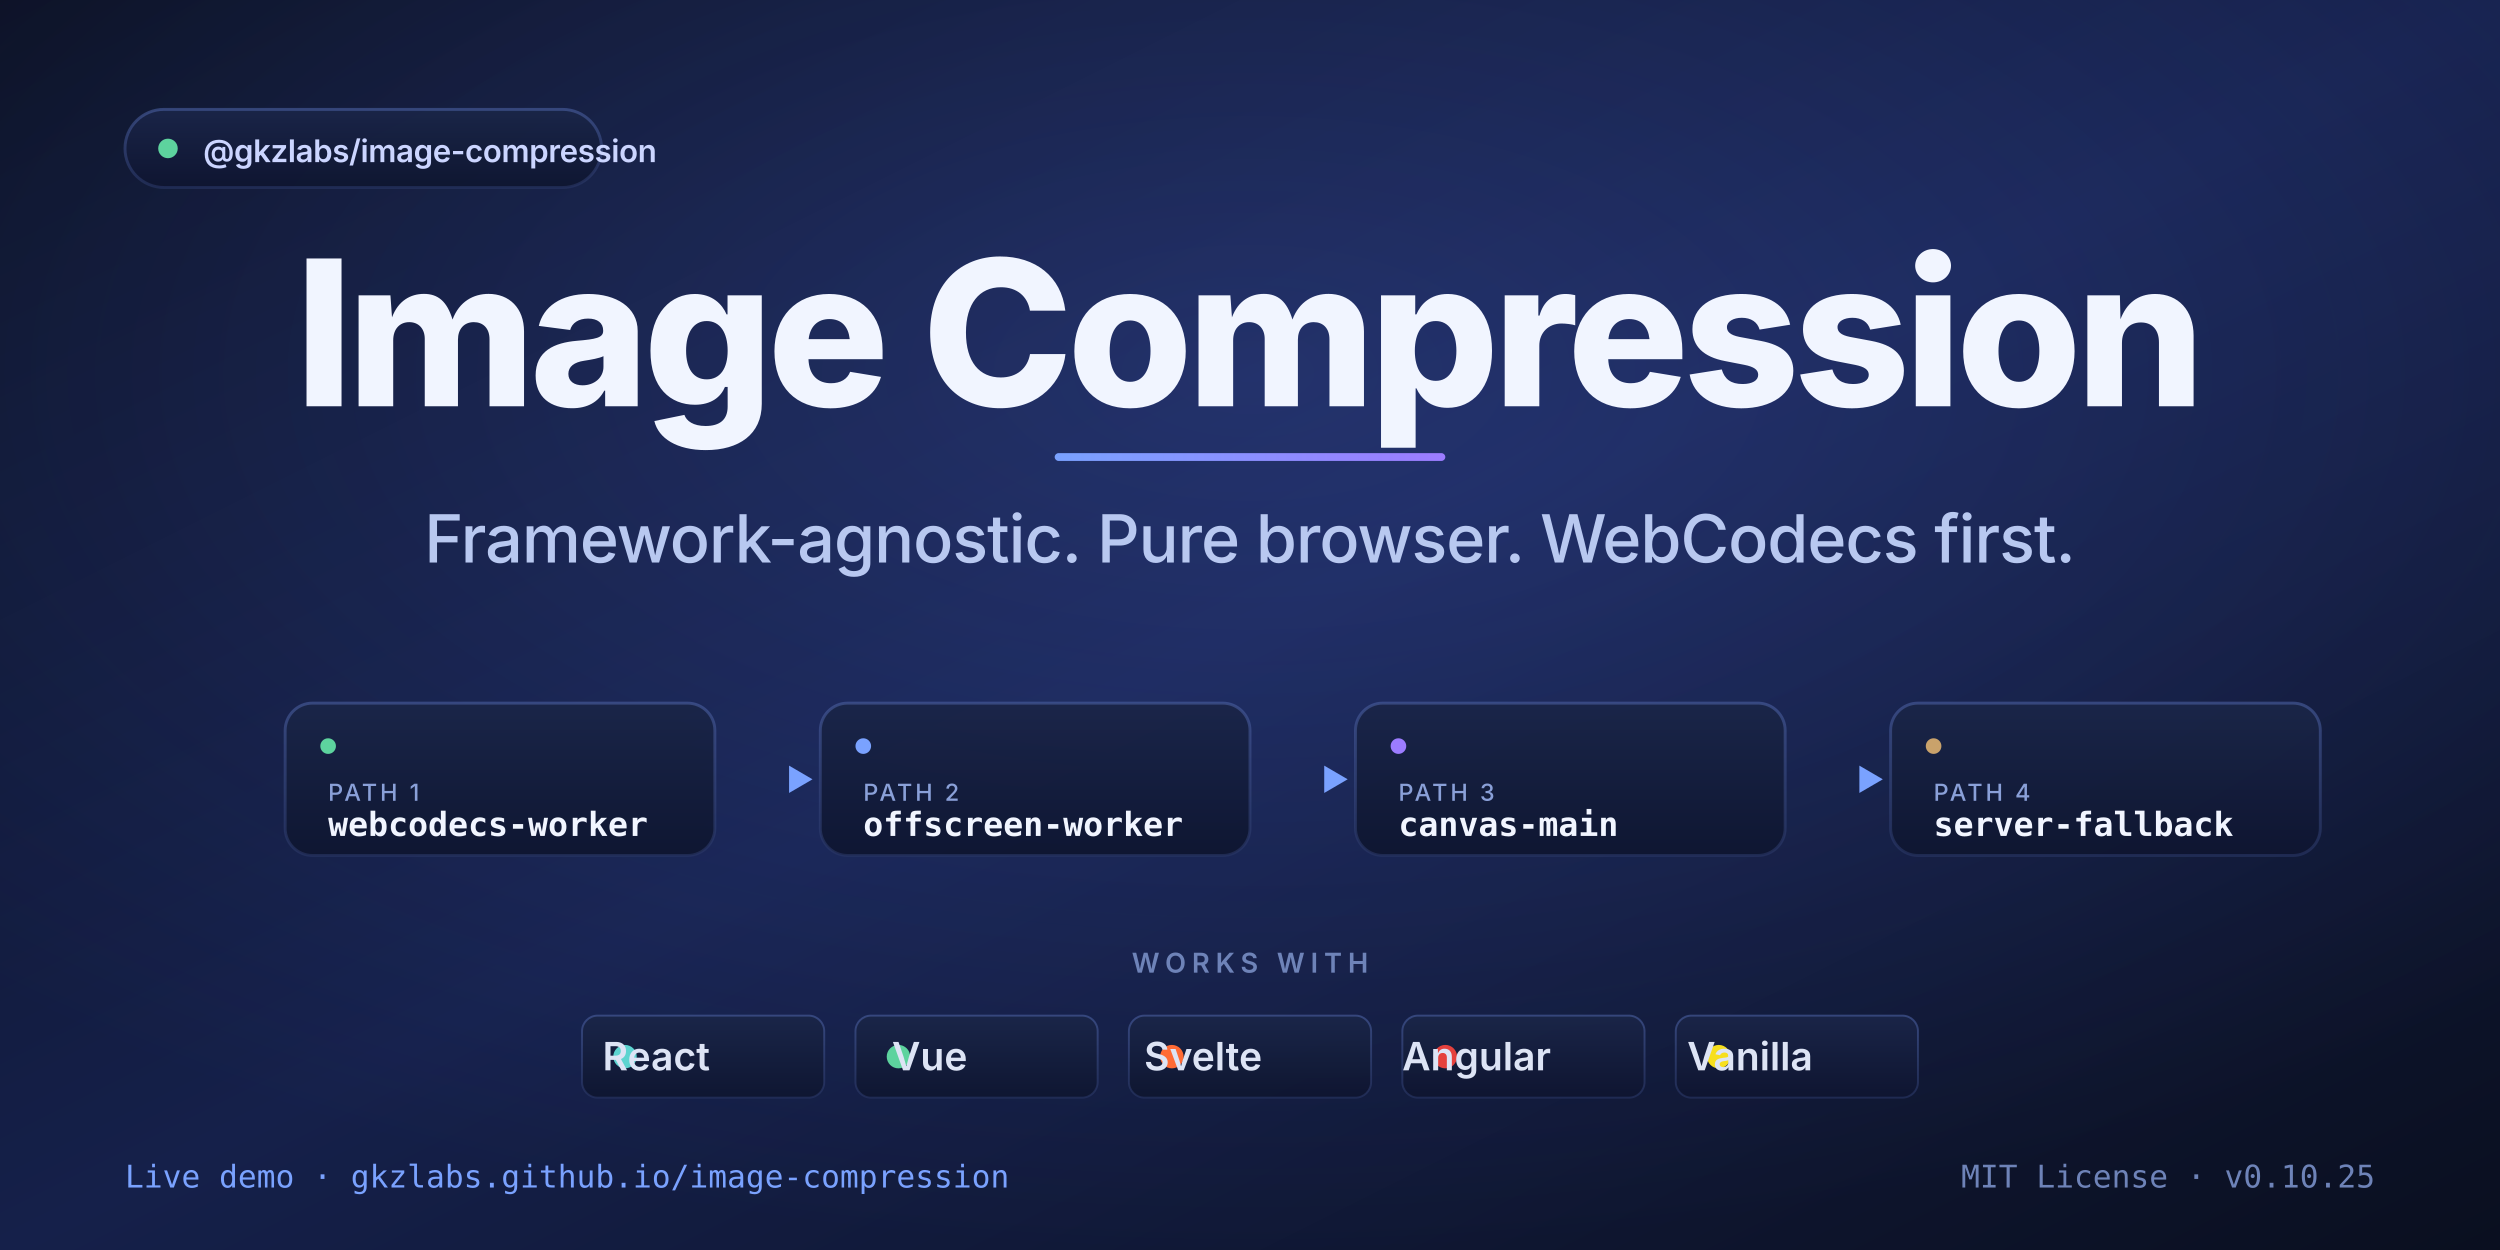
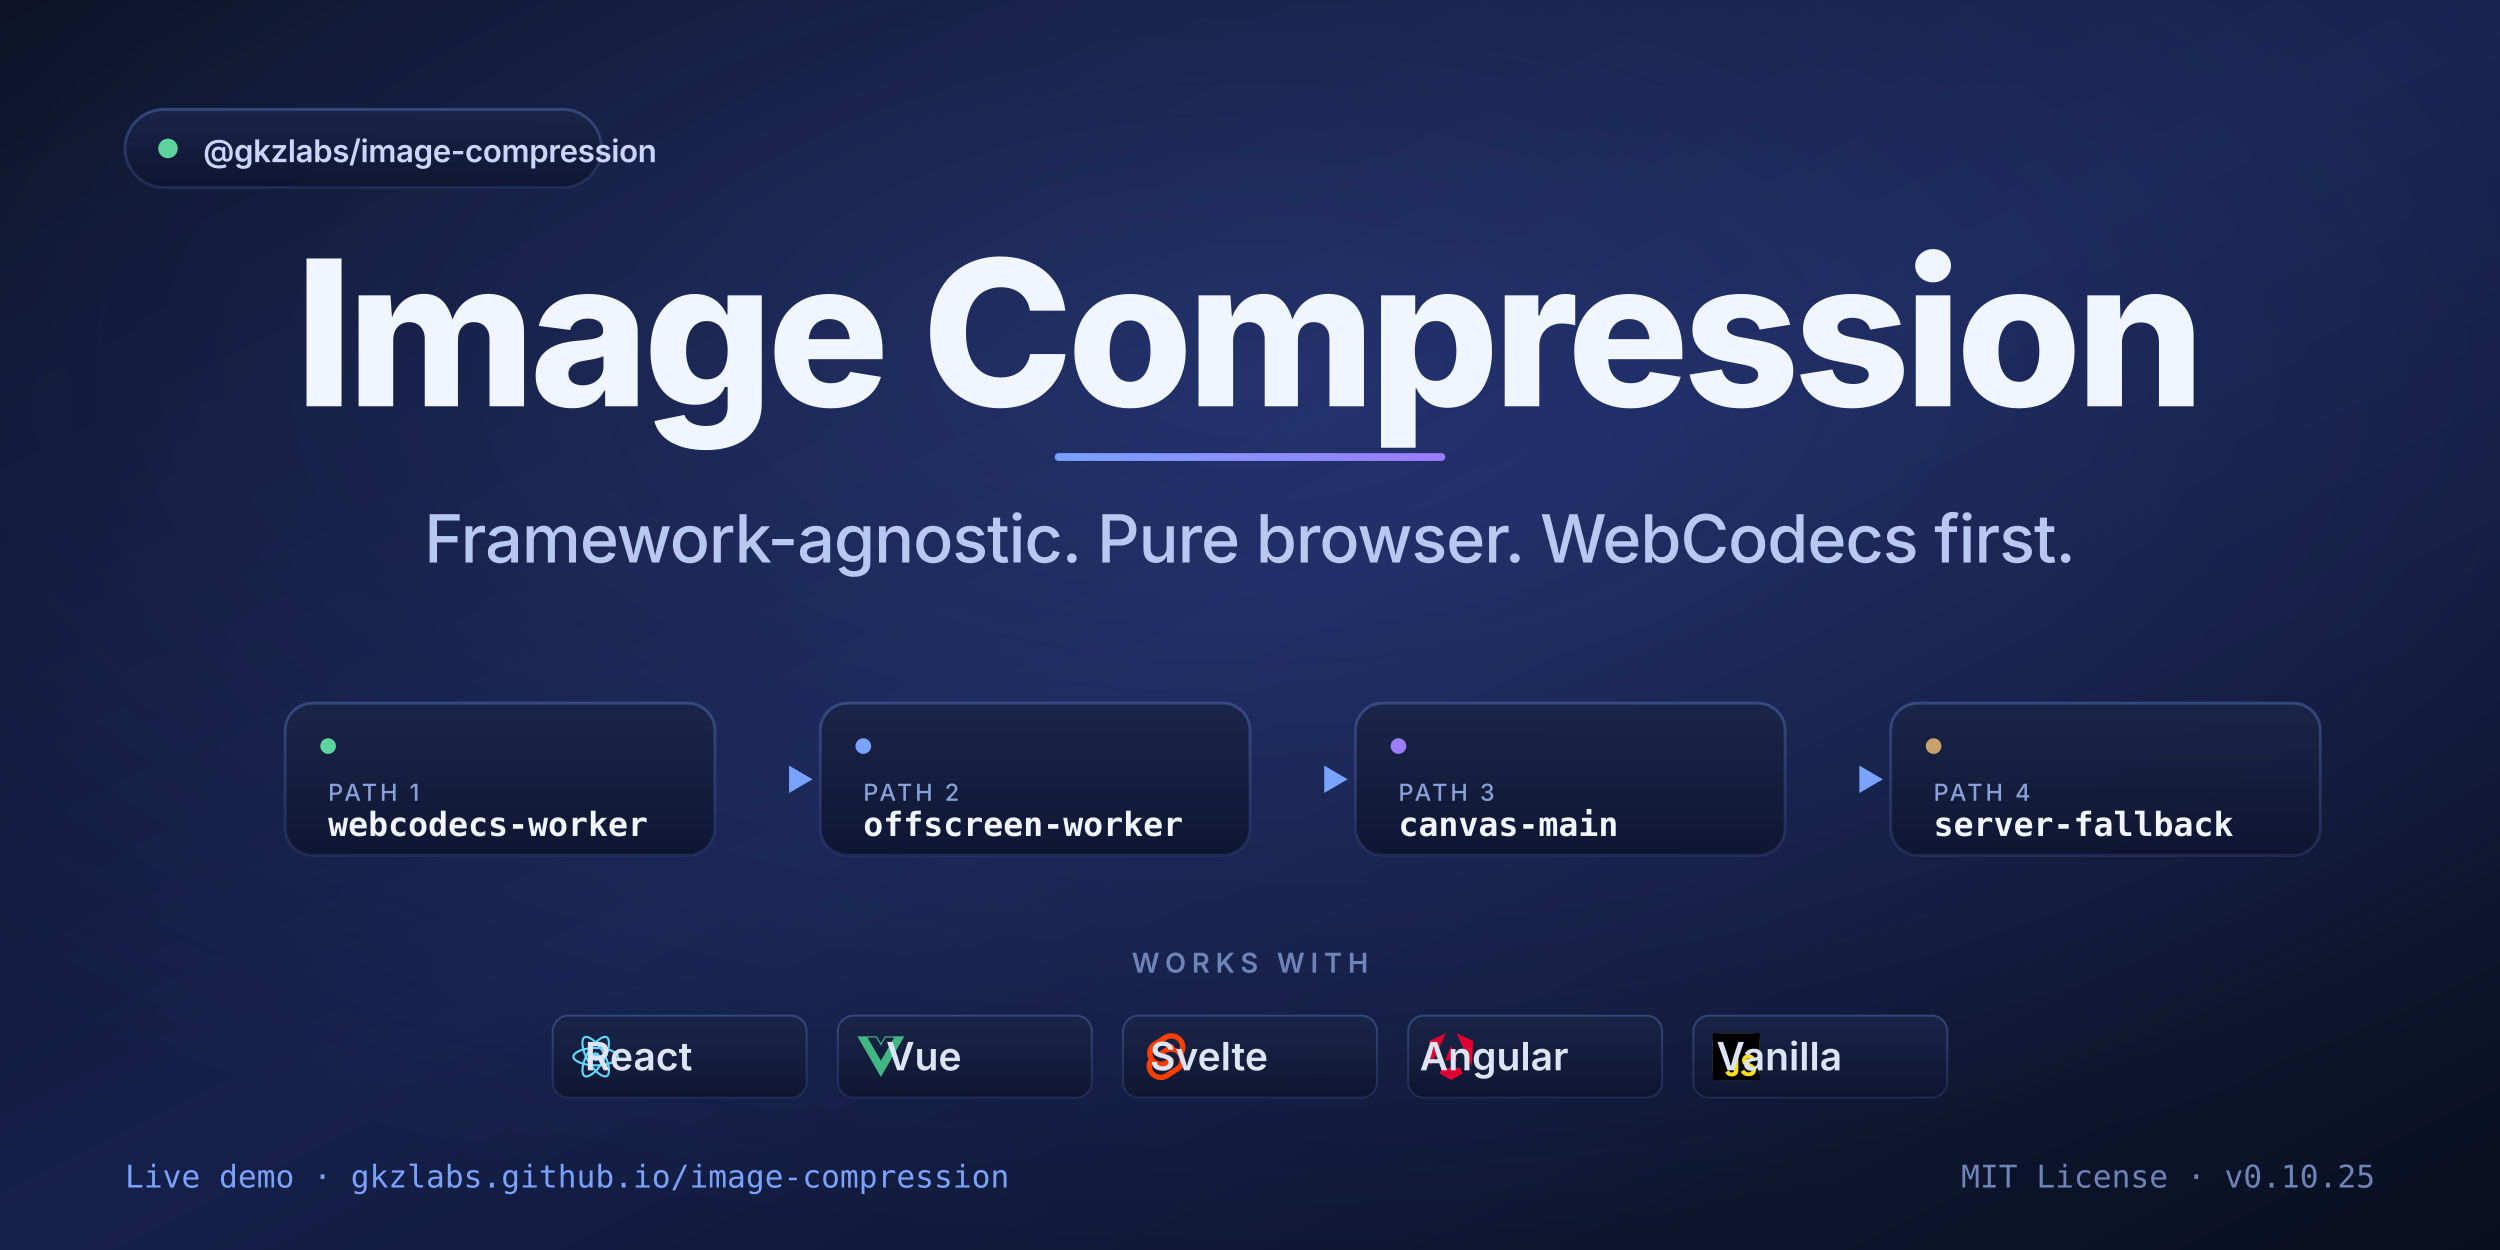
- <svg xmlns="http://www.w3.org/2000/svg" viewBox="0 0 1280 640" width="1280" height="640" role="img" aria-label="@gkzlabs/image-compression — framework-agnostic image compression for the browser. 4-path cascade: webcodecs-worker, offscreen-worker, canvas-main, server-fallback. Works with React, Vue, Svelte, Angular, vanilla JS. Live demo at gkzlabs.github.io/image-compression.">
+ <svg xmlns="http://www.w3.org/2000/svg" viewBox="0 0 1280 640" width="1280" height="640" role="img" aria-label="@gkzlabs/image-compression — framework-agnostic image compression for the browser. Works with React, Vue, Svelte, Angular, vanilla JavaScript. Live demo at gkzlabs.github.io/image-compression.">
  <defs>
    <linearGradient id="bg" x1="0" y1="0" x2="1" y2="1">
      <stop offset="0" stop-color="#0a0f1f" />
      <stop offset="0.5" stop-color="#15204a" />
      <stop offset="1" stop-color="#0a0f1f" />
    </linearGradient>
    <radialGradient id="glow" cx="0.5" cy="0.3" r="0.7">
      <stop offset="0" stop-color="#5d7dff" stop-opacity="0.22" />
      <stop offset="1" stop-color="#5d7dff" stop-opacity="0" />
    </radialGradient>
    <linearGradient id="accent" x1="0" y1="0" x2="1" y2="0">
      <stop offset="0" stop-color="#7aa2ff" />
      <stop offset="1" stop-color="#9c7cff" />
    </linearGradient>
    <linearGradient id="chip" x1="0" y1="0" x2="0" y2="1">
      <stop offset="0" stop-color="#1a2548" stop-opacity="0.95" />
      <stop offset="1" stop-color="#0e1530" stop-opacity="0.95" />
    </linearGradient>
    <linearGradient id="chipStroke" x1="0" y1="0" x2="0" y2="1">
      <stop offset="0" stop-color="#4a5fa0" stop-opacity="0.6" />
      <stop offset="1" stop-color="#2a3766" stop-opacity="0.6" />
    </linearGradient>
  </defs>
  <rect width="1280" height="640" fill="url(#bg)" />
  <rect width="1280" height="640" fill="url(#glow)" />
  <g transform="translate(64,56)">
    <rect x="0" y="0" width="244" height="40" rx="20" fill="url(#chip)" stroke="url(#chipStroke)" stroke-width="1.5" />
    <circle cx="22" cy="20" r="5" fill="#5dd39e" />
    <text x="40" y="27" font-family="ui-sans-serif, -apple-system, 'Segoe UI', system-ui, sans-serif" font-size="16" fill="#cbd5ff" font-weight="600" letter-spacing="-0.2">@gkzlabs/image-compression</text>
  </g>
  <text x="640" y="208" text-anchor="middle" font-family="ui-sans-serif, -apple-system, 'Segoe UI', system-ui, sans-serif" font-size="104" font-weight="800" fill="#f1f5ff" letter-spacing="-3">Image Compression</text>
  <rect x="540" y="232" width="200" height="4" rx="2" fill="url(#accent)" />
  <text x="640" y="288" text-anchor="middle" font-family="ui-sans-serif, -apple-system, 'Segoe UI', system-ui, sans-serif" font-size="34" font-weight="500" fill="#b8c8f0" letter-spacing="-0.5">Framework-agnostic. Pure browser. WebCodecs first.</text>
  <g transform="translate(146,360)">
    <g transform="translate(0,0)">
      <rect width="220" height="78" rx="14" fill="url(#chip)" stroke="url(#chipStroke)" stroke-width="1.5" />
      <circle cx="22" cy="22" r="4" fill="#5dd39e" />
      <text x="22" y="50" font-family="ui-sans-serif, -apple-system, system-ui, sans-serif" font-size="12" fill="#8aa0d8" font-weight="500" letter-spacing="1.5">PATH 1</text>
      <text x="22" y="68" font-family="ui-monospace, SFMono-Regular, Menlo, monospace" font-size="17" fill="#f1f5ff" font-weight="700">webcodecs-worker</text>
    </g>
    <g transform="translate(228,39)">
      <path d="M 0 0 L 30 0" stroke="url(#accent)" stroke-width="3" stroke-linecap="round" />
      <polygon points="30,-7 42,0 30,7" fill="#7aa2ff" />
    </g>
    <g transform="translate(274,0)">
      <rect width="220" height="78" rx="14" fill="url(#chip)" stroke="url(#chipStroke)" stroke-width="1.5" />
      <circle cx="22" cy="22" r="4" fill="#7aa2ff" />
      <text x="22" y="50" font-family="ui-sans-serif, -apple-system, system-ui, sans-serif" font-size="12" fill="#8aa0d8" font-weight="500" letter-spacing="1.5">PATH 2</text>
      <text x="22" y="68" font-family="ui-monospace, SFMono-Regular, Menlo, monospace" font-size="17" fill="#f1f5ff" font-weight="700">offscreen-worker</text>
    </g>
    <g transform="translate(502,39)">
      <path d="M 0 0 L 30 0" stroke="url(#accent)" stroke-width="3" stroke-linecap="round" />
      <polygon points="30,-7 42,0 30,7" fill="#7aa2ff" />
    </g>
    <g transform="translate(548,0)">
      <rect width="220" height="78" rx="14" fill="url(#chip)" stroke="url(#chipStroke)" stroke-width="1.5" />
      <circle cx="22" cy="22" r="4" fill="#9c7cff" />
      <text x="22" y="50" font-family="ui-sans-serif, -apple-system, system-ui, sans-serif" font-size="12" fill="#8aa0d8" font-weight="500" letter-spacing="1.5">PATH 3</text>
      <text x="22" y="68" font-family="ui-monospace, SFMono-Regular, Menlo, monospace" font-size="17" fill="#f1f5ff" font-weight="700">canvas-main</text>
    </g>
    <g transform="translate(776,39)">
      <path d="M 0 0 L 30 0" stroke="url(#accent)" stroke-width="3" stroke-linecap="round" />
      <polygon points="30,-7 42,0 30,7" fill="#7aa2ff" />
    </g>
    <g transform="translate(822,0)">
      <rect width="220" height="78" rx="14" fill="url(#chip)" stroke="url(#chipStroke)" stroke-width="1.5" />
      <circle cx="22" cy="22" r="4" fill="#c9a26b" />
      <text x="22" y="50" font-family="ui-sans-serif, -apple-system, system-ui, sans-serif" font-size="12" fill="#8aa0d8" font-weight="500" letter-spacing="1.5">PATH 4</text>
      <text x="22" y="68" font-family="ui-monospace, SFMono-Regular, Menlo, monospace" font-size="17" fill="#f1f5ff" font-weight="700">server-fallback</text>
    </g>
  </g>
  <g transform="translate(640,498)" text-anchor="middle">
    <text x="0" y="0" font-family="ui-sans-serif, -apple-system, system-ui, sans-serif" font-size="14" fill="#6e83b8" font-weight="600" letter-spacing="3">WORKS WITH</text>
-     <g transform="translate(-342,22)" font-family="ui-sans-serif, -apple-system, system-ui, sans-serif" font-size="20" font-weight="600" fill="#dde4f5">
+     <g transform="translate(-357,22)">
      <g transform="translate(0,0)">
-         <rect width="124" height="42" rx="8" fill="url(#chip)" stroke="url(#chipStroke)" stroke-width="1" />
-         <circle cx="22" cy="21" r="6" fill="#5dd4d0" />
-         <text x="38" y="28">React</text>
+         <rect width="130" height="42" rx="8" fill="url(#chip)" stroke="url(#chipStroke)" stroke-width="1" />
+         <g transform="translate(10,9)" fill="#61DAFB">
+           <path d="M14.23 12.004a2.236 2.236 0 0 1-2.235 2.236 2.236 2.236 0 0 1-2.236-2.236 2.236 2.236 0 0 1 2.235-2.236 2.236 2.236 0 0 1 2.236 2.236zm2.648-10.69c-1.346 0-3.107.96-4.888 2.622-1.78-1.653-3.542-2.602-4.887-2.602-.41 0-.783.093-1.106.278-1.375.793-1.683 3.264-.973 6.365C1.98 8.917 0 10.42 0 12.004c0 1.59 1.99 3.097 5.043 4.03-.704 3.113-.39 5.588.988 6.38.32.187.69.275 1.102.275 1.345 0 3.107-.96 4.888-2.624 1.78 1.654 3.542 2.603 4.887 2.603.41 0 .783-.09 1.106-.275 1.374-.792 1.683-3.263.973-6.365C22.02 15.096 24 13.59 24 12.004c0-1.59-1.99-3.097-5.043-4.032.704-3.11.39-5.587-.988-6.38-.318-.184-.688-.277-1.092-.278zm-.005 1.09v.006c.225 0 .406.044.558.127.666.382.955 1.835.73 3.704-.054.46-.142.945-.25 1.44-.96-.236-2.006-.417-3.107-.534-.66-.905-1.345-1.727-2.035-2.447 1.592-1.48 3.087-2.292 4.105-2.295zm-9.77.02c1.012 0 2.514.808 4.11 2.28-.686.72-1.37 1.537-2.02 2.442-1.107.117-2.154.298-3.113.538-.112-.49-.195-.964-.254-1.42-.23-1.868.054-3.32.714-3.707.19-.09.4-.127.563-.132zm4.882 3.05c.455.468.91.992 1.36 1.564-.44-.02-.89-.034-1.345-.034-.46 0-.915.01-1.36.034.44-.572.895-1.096 1.345-1.565zM12 8.1c.74 0 1.477.034 2.202.093.406.582.802 1.203 1.183 1.86.372.64.71 1.29 1.018 1.946-.308.655-.646 1.31-1.013 1.95-.38.66-.773 1.288-1.18 1.87-.728.063-1.466.098-2.21.098-.74 0-1.477-.035-2.202-.093-.406-.582-.802-1.204-1.183-1.86-.372-.64-.71-1.29-1.018-1.946.303-.657.646-1.313 1.013-1.954.38-.66.773-1.286 1.18-1.868.728-.064 1.466-.098 2.21-.098zm-3.635.254c-.24.377-.48.763-.704 1.16-.225.39-.435.782-.635 1.174-.265-.656-.49-1.31-.676-1.947.64-.15 1.315-.283 2.015-.386zm7.26 0c.695.103 1.365.23 2.006.387-.18.632-.405 1.282-.66 1.933-.2-.39-.41-.783-.64-1.174-.225-.392-.465-.774-.705-1.146zm3.063.675c.484.15.944.317 1.375.498 1.732.74 2.852 1.708 2.852 2.476-.005.768-1.125 1.74-2.857 2.475-.42.18-.88.342-1.355.493-.28-.958-.646-1.956-1.1-2.98.45-1.017.81-2.01 1.085-2.964zm-13.395.004c.278.96.645 1.957 1.1 2.98-.45 1.017-.812 2.01-1.086 2.964-.484-.15-.944-.318-1.37-.5-1.732-.737-2.852-1.706-2.852-2.474 0-.768 1.12-1.742 2.852-2.476.42-.18.88-.342 1.356-.494zm11.678 4.28c.265.657.49 1.312.676 1.948-.64.157-1.316.29-2.016.39.24-.375.48-.762.705-1.158.225-.39.435-.788.636-1.18zm-9.945.02c.2.392.41.783.64 1.175.23.39.465.772.705 1.143-.695-.102-1.365-.23-2.006-.386.18-.63.406-1.282.66-1.933zM17.92 16.32c.112.493.2.968.254 1.423.23 1.868-.054 3.32-.714 3.708-.147.09-.338.128-.563.128-1.012 0-2.514-.807-4.11-2.28.686-.72 1.37-1.536 2.02-2.44 1.107-.118 2.154-.3 3.113-.54zm-11.83.01c.96.234 2.006.415 3.107.532.66.905 1.345 1.727 2.035 2.446-1.595 1.483-3.092 2.295-4.11 2.295-.22-.005-.406-.05-.553-.132-.666-.38-.955-1.834-.73-3.703.054-.46.142-.944.25-1.438zm4.56.64c.44.02.89.034 1.345.034.46 0 .915-.01 1.36-.034-.44.572-.895 1.095-1.345 1.565-.455-.47-.91-.993-1.36-1.565z" />
+         </g>
+         <text x="44" y="28" font-family="ui-sans-serif, -apple-system, system-ui, sans-serif" font-size="20" font-weight="600" fill="#dde4f5">React</text>
      </g>
-       <g transform="translate(140,0)">
-         <rect width="124" height="42" rx="8" fill="url(#chip)" stroke="url(#chipStroke)" stroke-width="1" />
-         <circle cx="22" cy="21" r="6" fill="#5dd39e" />
-         <text x="38" y="28">Vue</text>
+       <g transform="translate(146,0)">
+         <rect width="130" height="42" rx="8" fill="url(#chip)" stroke="url(#chipStroke)" stroke-width="1" />
+         <g transform="translate(10,9)" fill="#41B883">
+           <path d="M24,1.61H14.06L12,5.16,9.94,1.61H0L12,22.39ZM12,14.08,5.16,2.23H9.59L12,6.41l2.41-4.18h4.43Z" />
+         </g>
+         <text x="44" y="28" font-family="ui-sans-serif, -apple-system, system-ui, sans-serif" font-size="20" font-weight="600" fill="#dde4f5">Vue</text>
      </g>
-       <g transform="translate(280,0)">
-         <rect width="124" height="42" rx="8" fill="url(#chip)" stroke="url(#chipStroke)" stroke-width="1" />
-         <circle cx="22" cy="21" r="6" fill="#ff6b35" />
-         <text x="38" y="28">Svelte</text>
+       <g transform="translate(292,0)">
+         <rect width="130" height="42" rx="8" fill="url(#chip)" stroke="url(#chipStroke)" stroke-width="1" />
+         <g transform="translate(10,9)" fill="#FF3E00">
+           <path d="M10.354 21.125a4.44 4.44 0 0 1-4.765-1.767 4.109 4.109 0 0 1-.703-3.107 3.898 3.898 0 0 1 .134-.522l.105-.321.287.21a7.21 7.21 0 0 0 2.186 1.092l.208.063-.02.208a1.253 1.253 0 0 0 .226.83 1.337 1.337 0 0 0 1.435.533 1.231 1.231 0 0 0 .343-.15l5.59-3.562a1.164 1.164 0 0 0 .524-.778 1.242 1.242 0 0 0-.211-.937 1.338 1.338 0 0 0-1.435-.533 1.23 1.23 0 0 0-.343.15l-2.133 1.36a4.078 4.078 0 0 1-1.135.499 4.44 4.44 0 0 1-4.765-1.766 4.108 4.108 0 0 1-.702-3.108 3.855 3.855 0 0 1 1.742-2.582l5.589-3.563a4.072 4.072 0 0 1 1.135-.499 4.44 4.44 0 0 1 4.765 1.767 4.109 4.109 0 0 1 .703 3.107 3.943 3.943 0 0 1-.134.522l-.105.321-.286-.21a7.204 7.204 0 0 0-2.187-1.093l-.208-.063.02-.207a1.255 1.255 0 0 0-.226-.831 1.337 1.337 0 0 0-1.435-.532 1.231 1.231 0 0 0-.343.15L8.62 9.368a1.162 1.162 0 0 0-.524.778 1.24 1.24 0 0 0 .211.937 1.338 8.338 0 0 0 1.435.533 1.235 1.235 0 0 0 .344-.151l2.132-1.36a4.067 4.067 0 0 1 1.135-.498 4.44 4.44 0 0 1 4.765 1.766 4.108 4.108 0 0 1 .702 3.108 3.857 3.857 0 0 1-1.742 2.583l-5.589 3.562a4.072 4.072 0 0 1-1.135.499m10.358-17.95C18.484-.015 14.082-.96 10.9 1.068L5.31 4.63a6.412 6.412 0 0 0-2.896 4.295 6.753 6.753 0 0 0 .666 4.336 6.43 6.43 0 0 0-.96 2.396 6.833 6.833 0 0 0 1.168 5.167c2.229 3.19 6.63 4.135 9.812 2.108l5.59-3.562a6.41 6.41 0 0 0 2.896-4.295 6.756 6.756 0 0 0-.665-4.336 6.429 6.429 0 0 0 .958-2.396 6.831 6.831 0 0 0-1.167-5.168Z" />
+         </g>
+         <text x="44" y="28" font-family="ui-sans-serif, -apple-system, system-ui, sans-serif" font-size="20" font-weight="600" fill="#dde4f5">Svelte</text>
      </g>
-       <g transform="translate(420,0)">
-         <rect width="124" height="42" rx="8" fill="url(#chip)" stroke="url(#chipStroke)" stroke-width="1" />
-         <circle cx="22" cy="21" r="6" fill="#e5413d" />
-         <text x="38" y="28">Angular</text>
+       <g transform="translate(438,0)">
+         <rect width="130" height="42" rx="8" fill="url(#chip)" stroke="url(#chipStroke)" stroke-width="1" />
+         <g transform="translate(10,9)" fill="#DD0031">
+           <path d="M16.712 17.711H7.288l-1.204 2.916L12 24l5.916-3.373-1.204-2.916ZM14.692 0l7.832 16.855.814-12.856L14.692 0ZM9.308 0 .662 3.999l.814 12.856L9.308 0Zm-.405 13.93h6.198L12 6.396 8.903 13.93Z" />
+         </g>
+         <text x="44" y="28" font-family="ui-sans-serif, -apple-system, system-ui, sans-serif" font-size="20" font-weight="600" fill="#dde4f5">Angular</text>
      </g>
-       <g transform="translate(560,0)">
-         <rect width="124" height="42" rx="8" fill="url(#chip)" stroke="url(#chipStroke)" stroke-width="1" />
-         <circle cx="22" cy="21" r="6" fill="#f7df1e" />
-         <text x="38" y="28">Vanilla</text>
+       <g transform="translate(584,0)">
+         <rect width="130" height="42" rx="8" fill="url(#chip)" stroke="url(#chipStroke)" stroke-width="1" />
+         <g transform="translate(10,9)">
+           <rect width="24" height="24" rx="4" fill="#F7DF1E" />
+           <path fill="#000000" d="M0 0h24v24H0V0zm22.034 18.276c-.175-1.095-.888-2.015-3.003-2.873-.736-.345-1.554-.585-1.797-1.14-.091-.33-.105-.51-.046-.705.15-.646.915-.84 1.515-.66.39.12.75.42.976.9 1.034-.676 1.034-.676 1.755-1.125-.27-.42-.404-.601-.586-.78-.63-.705-1.469-1.065-2.834-1.034l-.705.089c-.676.165-1.32.525-1.71 1.005-1.14 1.291-.811 3.541.569 4.471 1.365 1.02 3.361 1.244 3.616 2.205.24 1.17-.87 1.545-1.966 1.41-.811-.18-1.26-.586-1.755-1.336l-1.83 1.051c.21.48.45.689.81 1.109 1.74 1.756 6.09 1.666 6.871-1.004.029-.09.24-.705.074-1.65l.046.067zm-8.983-7.245h-2.248c0 1.938-.009 3.864-.009 5.805 0 1.232.063 2.363-.138 2.711-.33.689-1.18.601-1.566.48-.396-.196-.597-.466-.83-.855-.063-.105-.11-.196-.127-.196l-1.825 1.125c.305.63.75 1.172 1.324 1.517.855.51 2.004.675 3.207.405.783-.226 1.458-.691 1.811-1.411.51-.93.402-2.07.397-3.346.012-2.054 0-4.109 0-6.179l.004-.056z" />
+         </g>
+         <text x="44" y="28" font-family="ui-sans-serif, -apple-system, system-ui, sans-serif" font-size="20" font-weight="600" fill="#dde4f5">Vanilla</text>
      </g>
    </g>
  </g>
  <g transform="translate(64,608)">
    <text x="0" y="0" font-family="ui-monospace, SFMono-Regular, Menlo, monospace" font-size="16" fill="#7aa2ff" font-weight="500">Live demo · gkzlabs.github.io/image-compression</text>
  </g>
  <g transform="translate(1216,608)" text-anchor="end">
    <text x="0" y="0" font-family="ui-monospace, SFMono-Regular, Menlo, monospace" font-size="16" fill="#6e83b8" font-weight="500">MIT License · v0.10.25</text>
  </g>
</svg>
